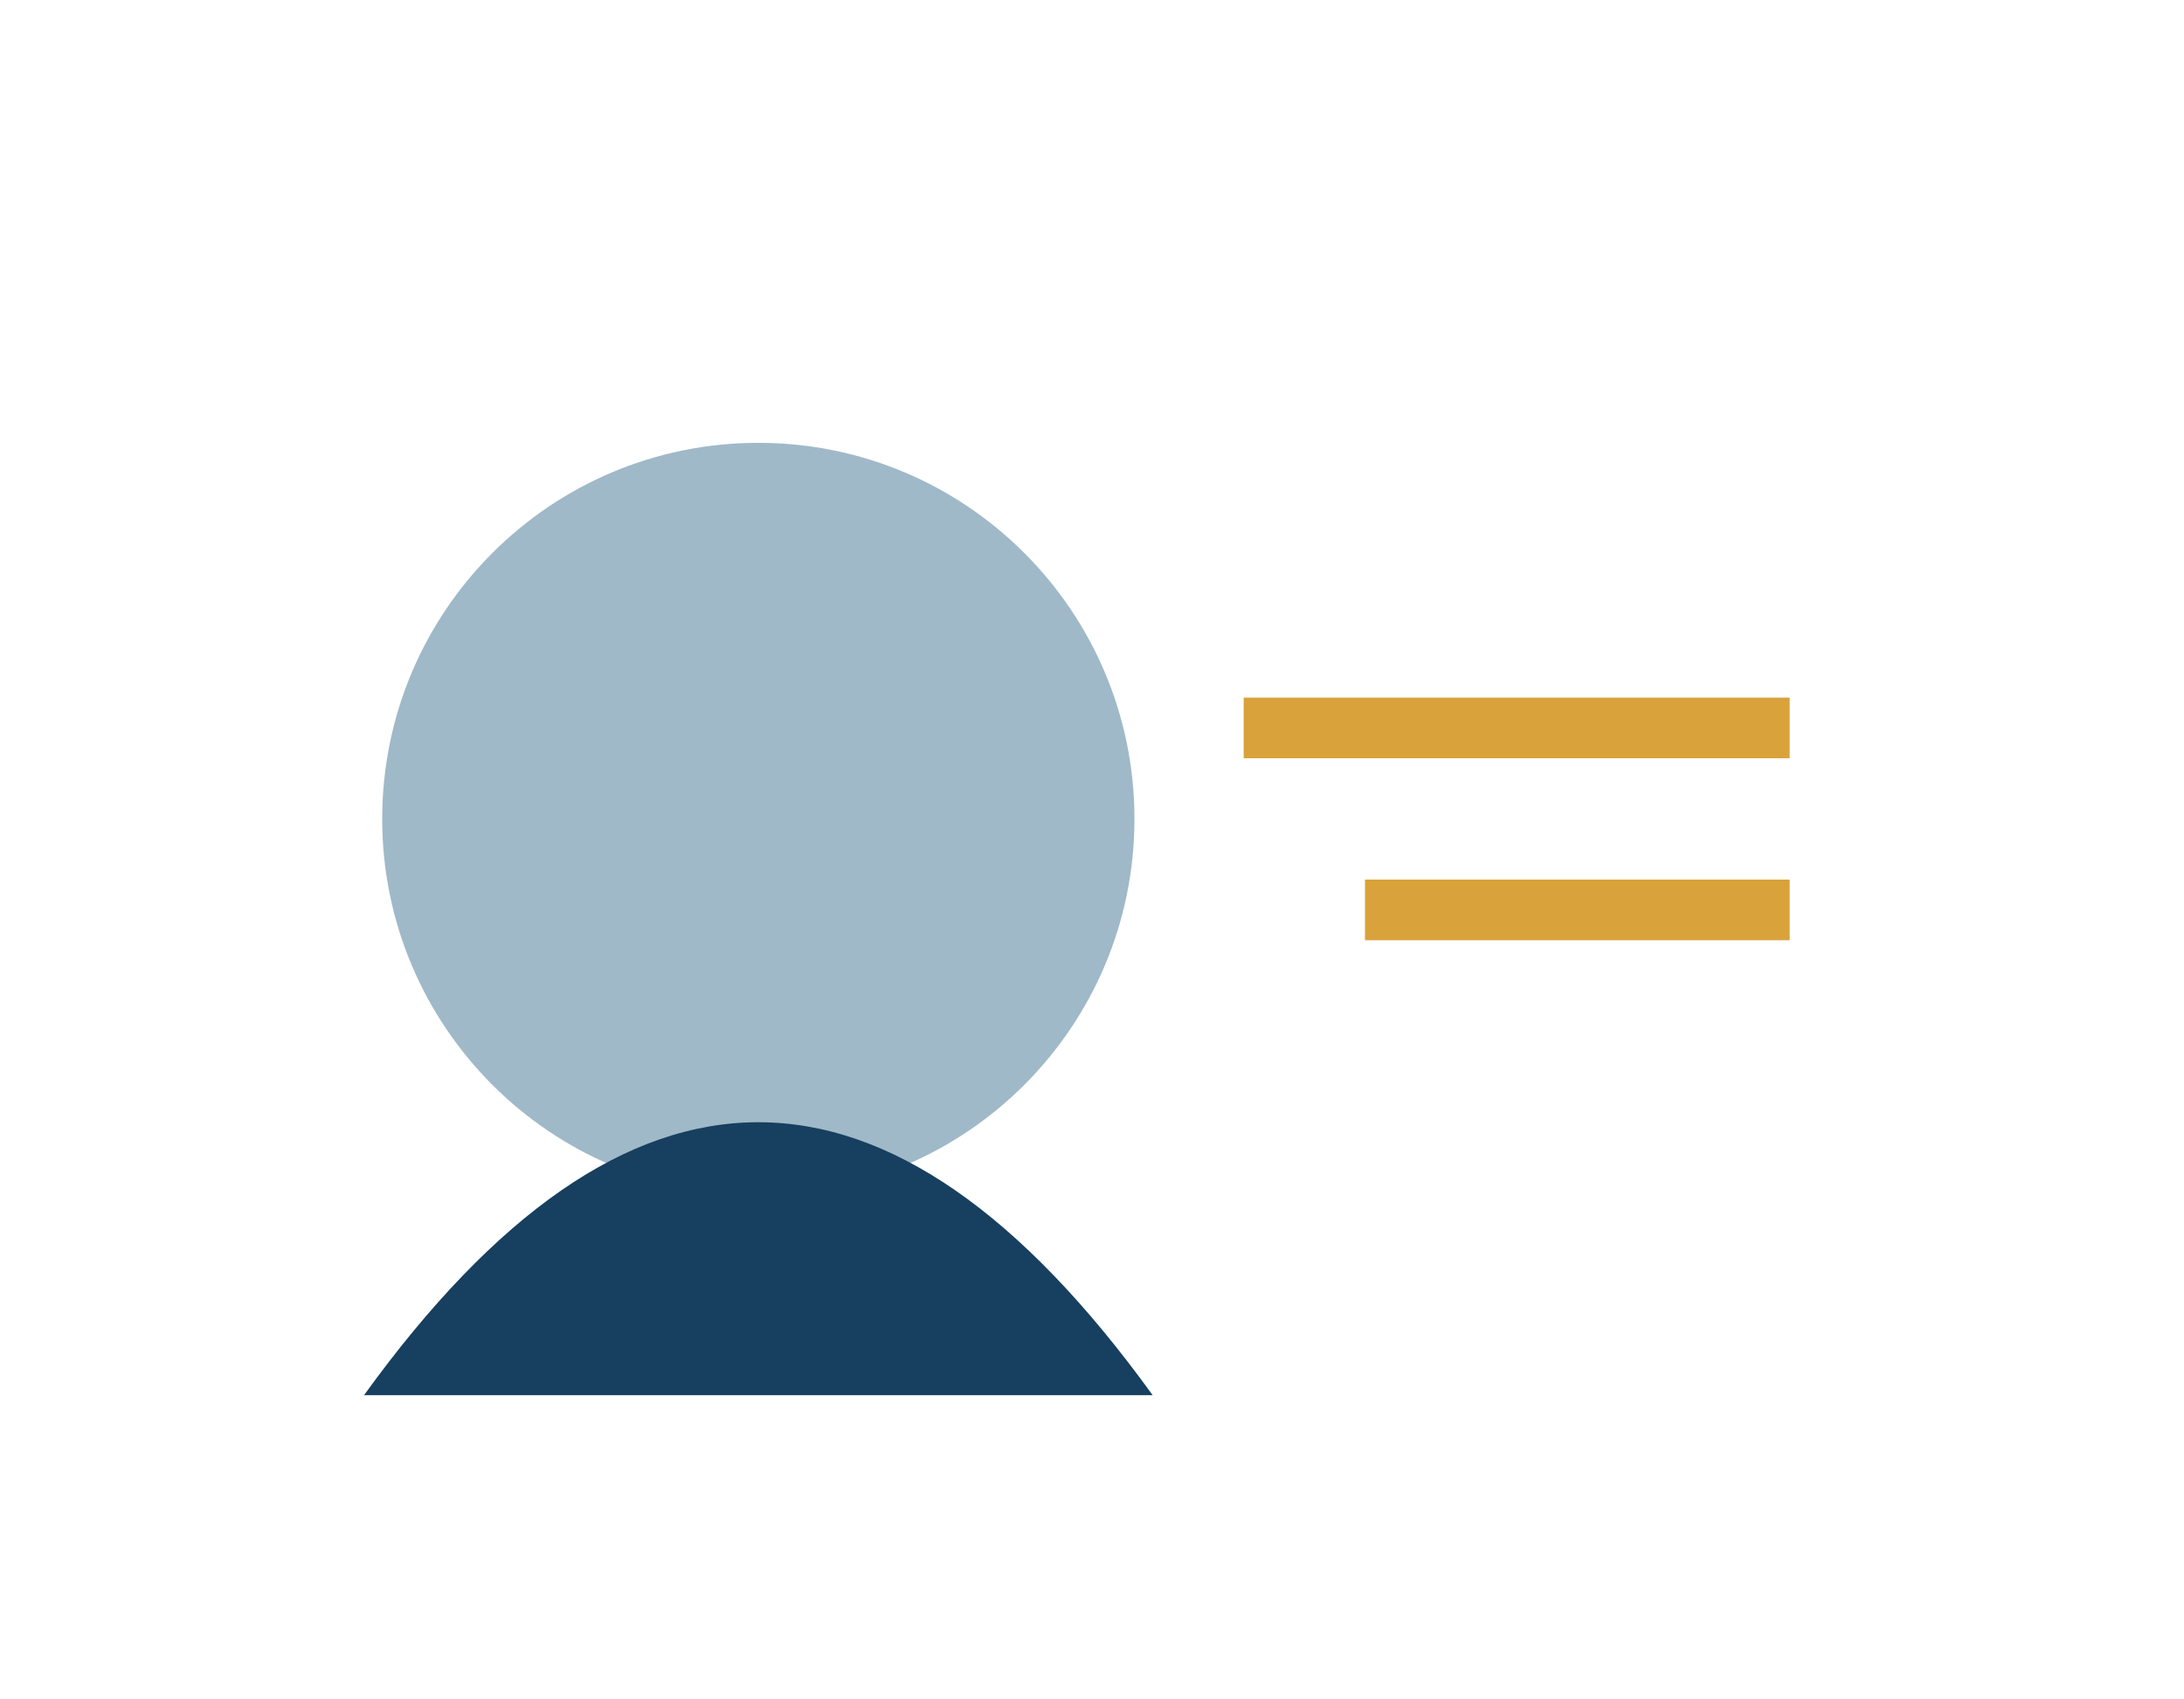
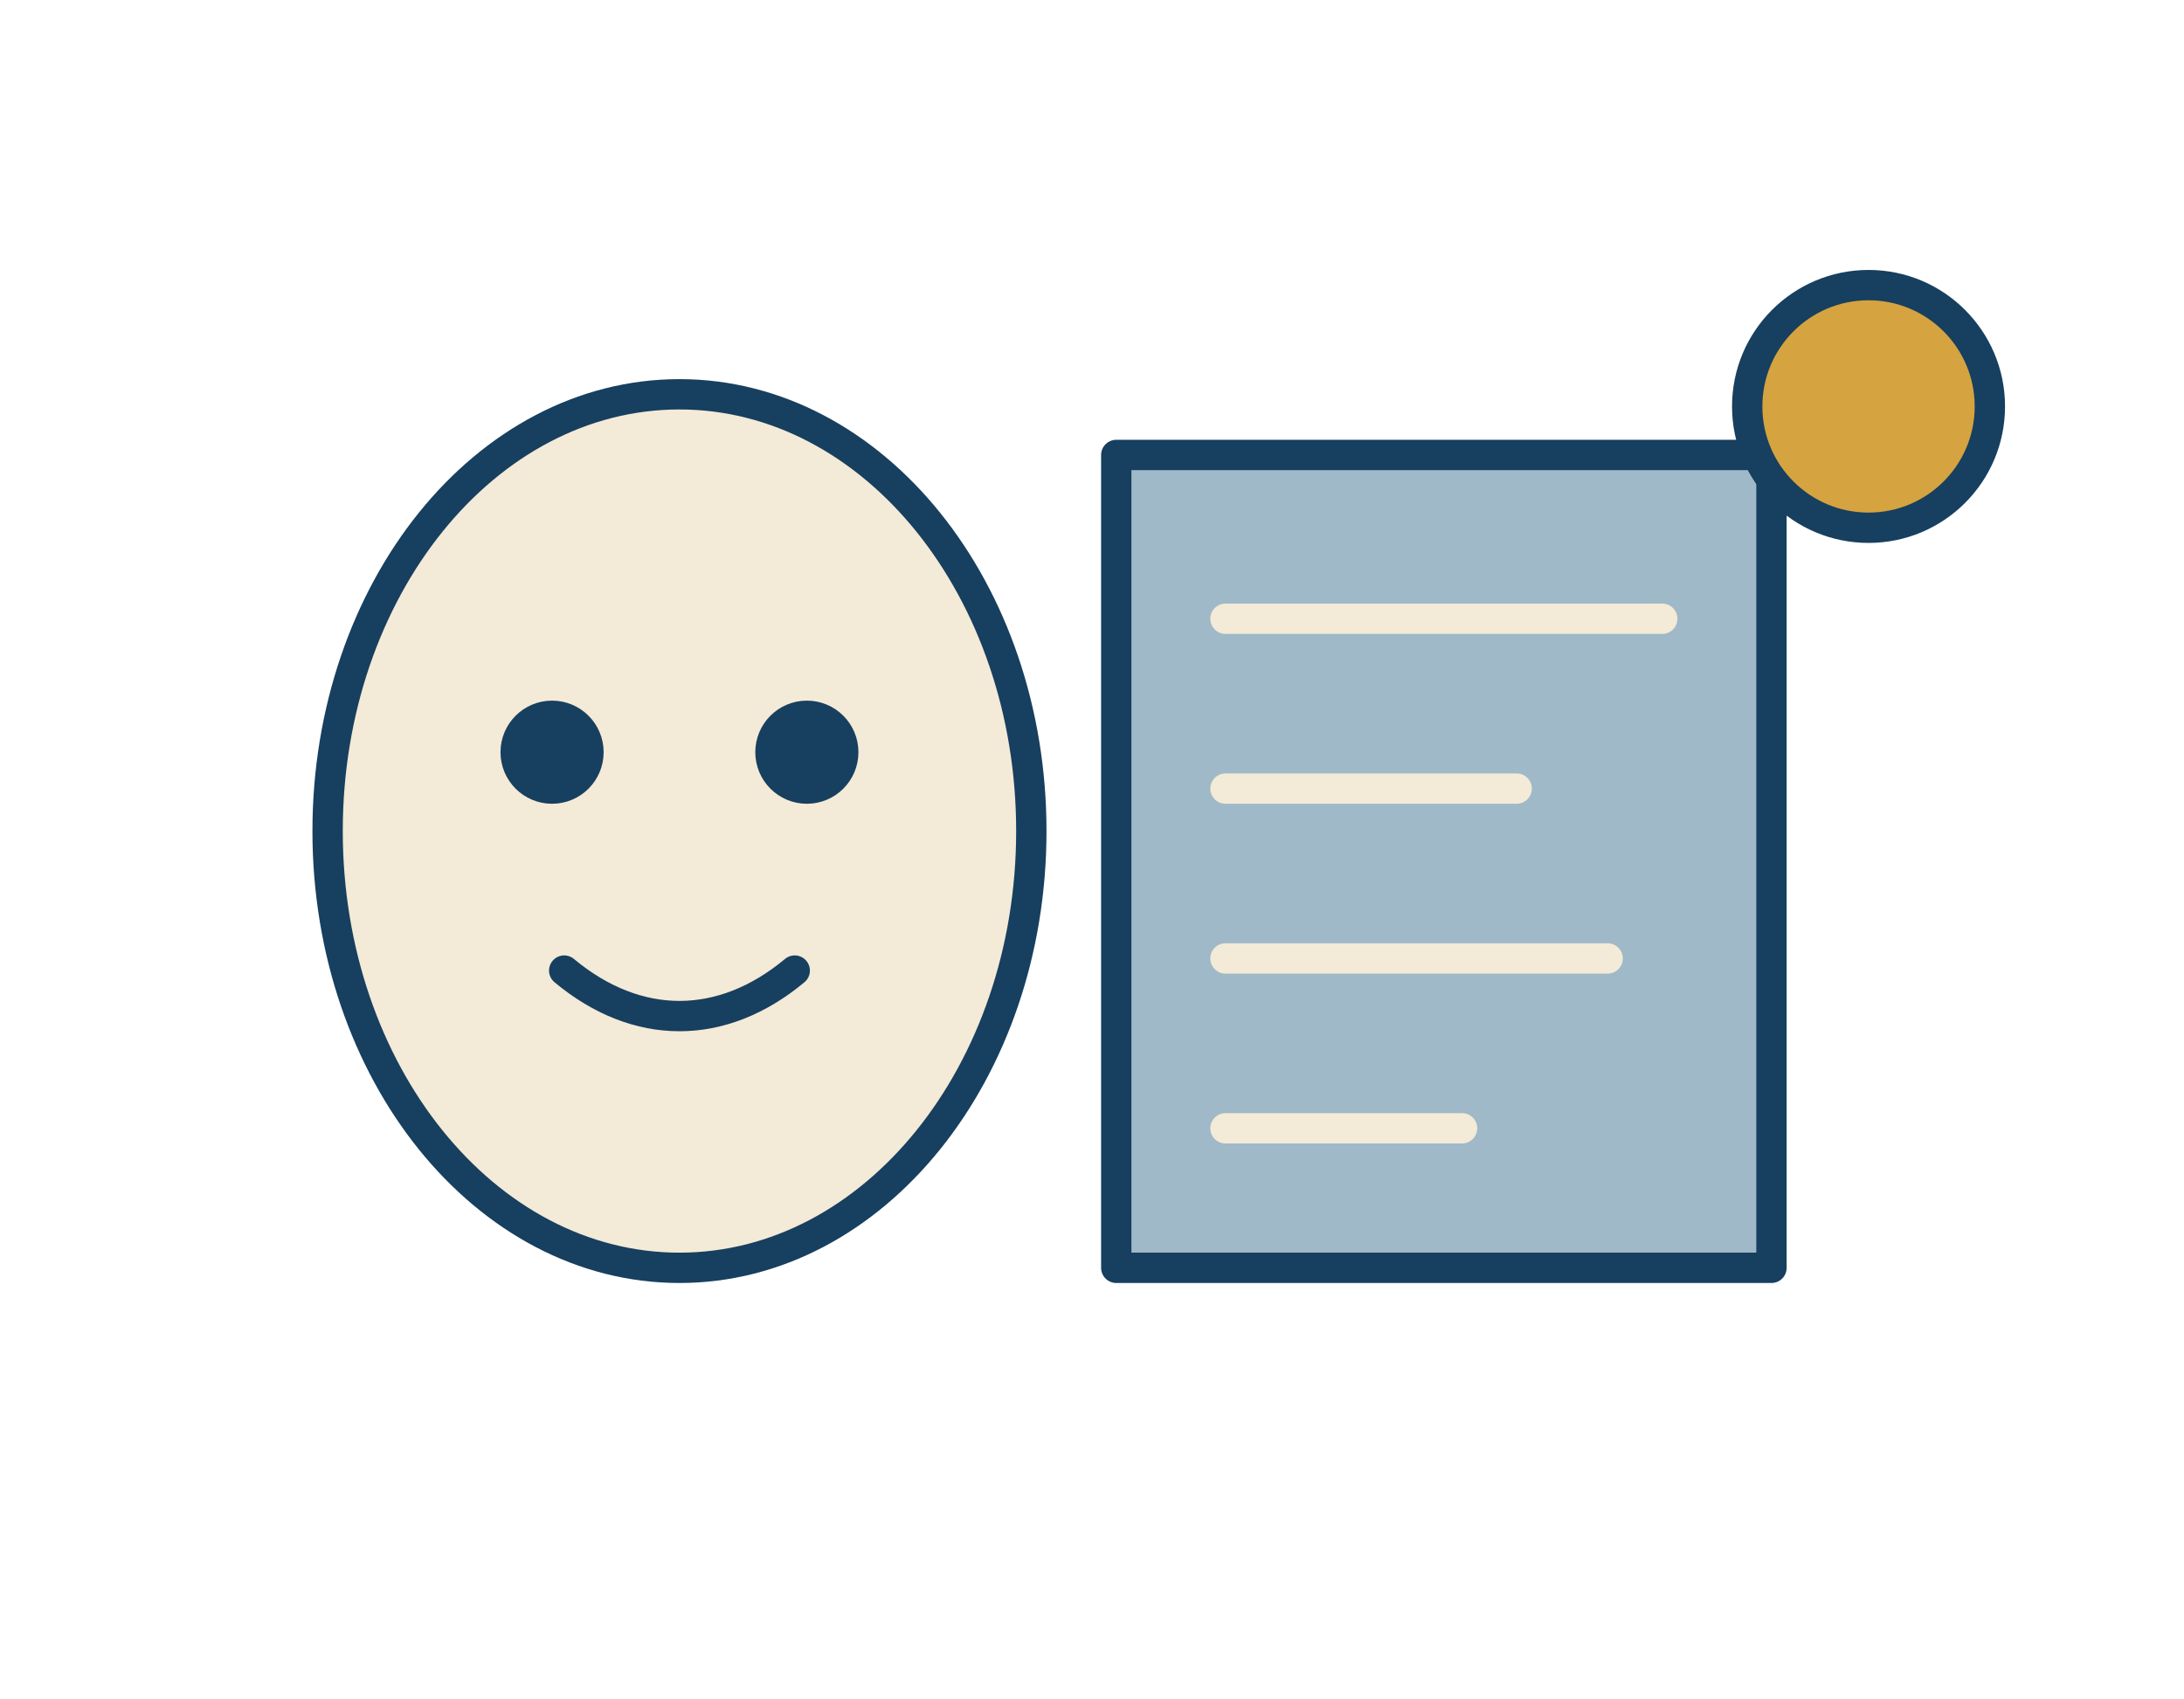
- <svg xmlns="http://www.w3.org/2000/svg" width="360" height="280" viewBox="20 270 340 280">
-   <circle cx="135" cy="405" r="62" fill="#9fb9c8" />
-   <path d="M70 500q65-90 130 0" fill="#173f5f" />
-   <path d="M215 390h90" stroke="#d9a23a" stroke-width="10" />
-   <path d="M235 420h70" stroke="#d9a23a" stroke-width="10" />
+ <svg xmlns="http://www.w3.org/2000/svg" width="360" height="280" viewBox="0 0 360 280">
+   <g stroke="#173f5f" stroke-width="5" stroke-linecap="round" stroke-linejoin="round">
+     <ellipse cx="112" cy="137" rx="58" ry="72" fill="#f3ead7" />
+     <circle cx="91" cy="124" r="6" fill="#173f5f" />
+     <circle cx="133" cy="124" r="6" fill="#173f5f" />
+     <path d="M93 160c12 10 26 10 38 0" fill="none" />
+     <path d="M184 75h108v134H184z" fill="#9fb9c8" />
+     <path d="M202 102h72M202 130h48M202 158h63M202 186h39" stroke="#f3ead7" />
+     <circle cx="308" cy="67" r="20" fill="#d5a33f" />
+   </g>
</svg>
